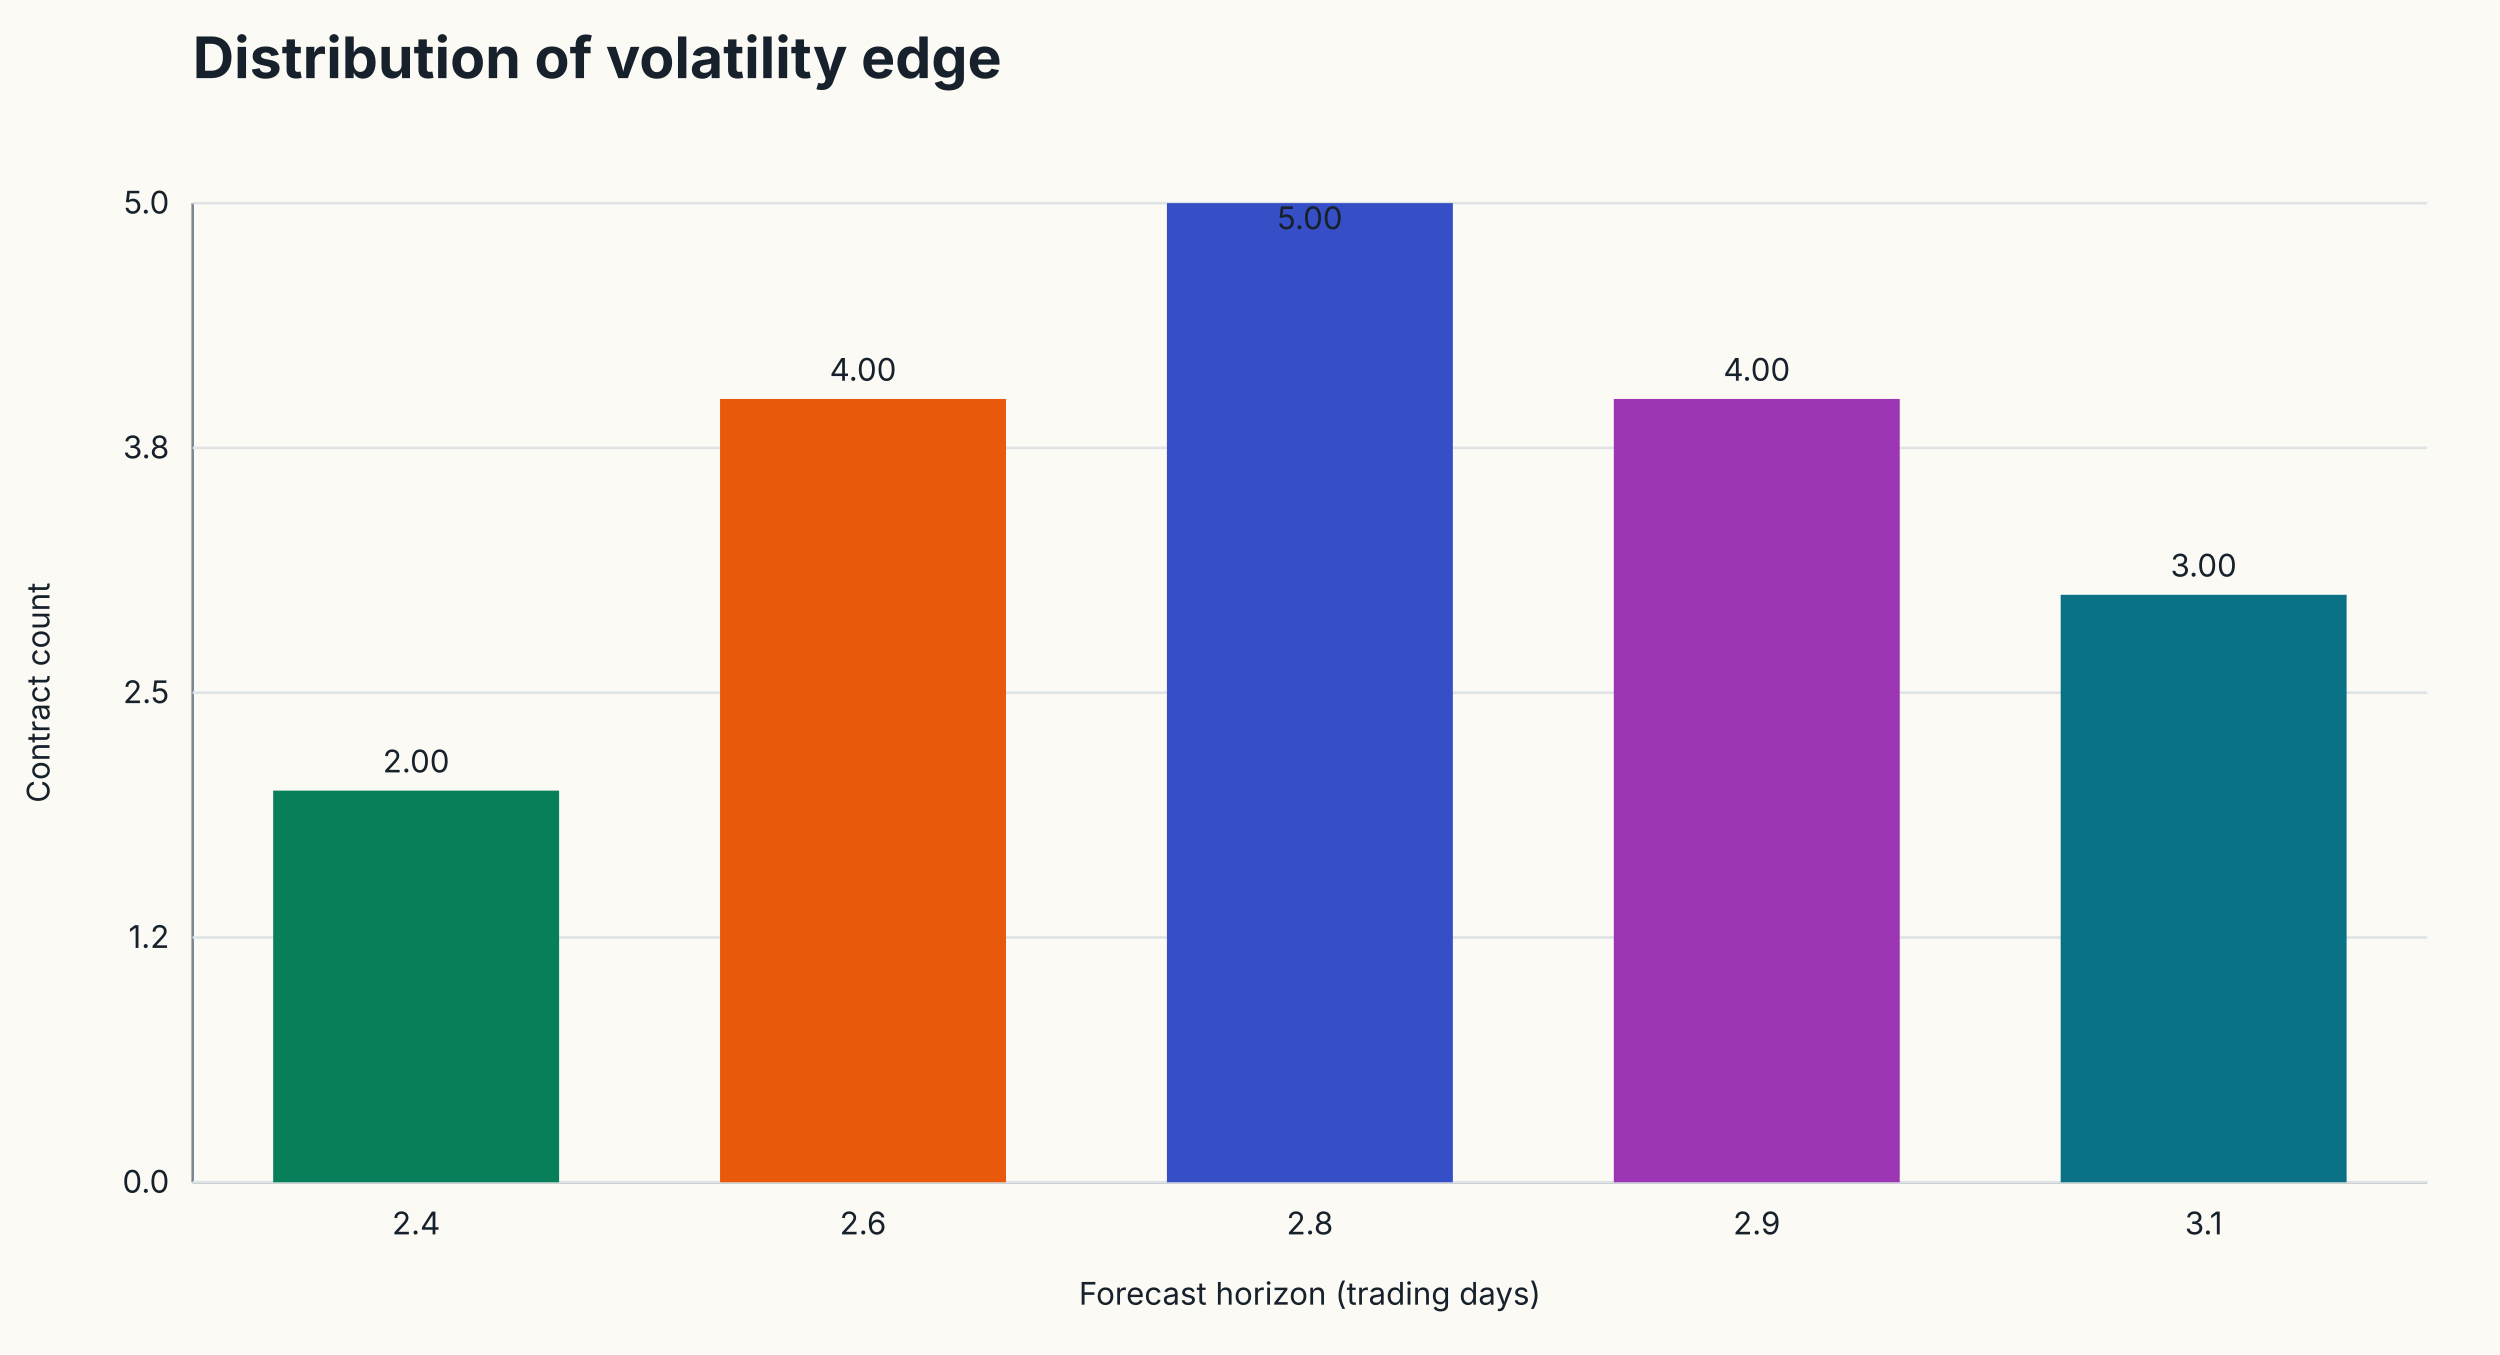
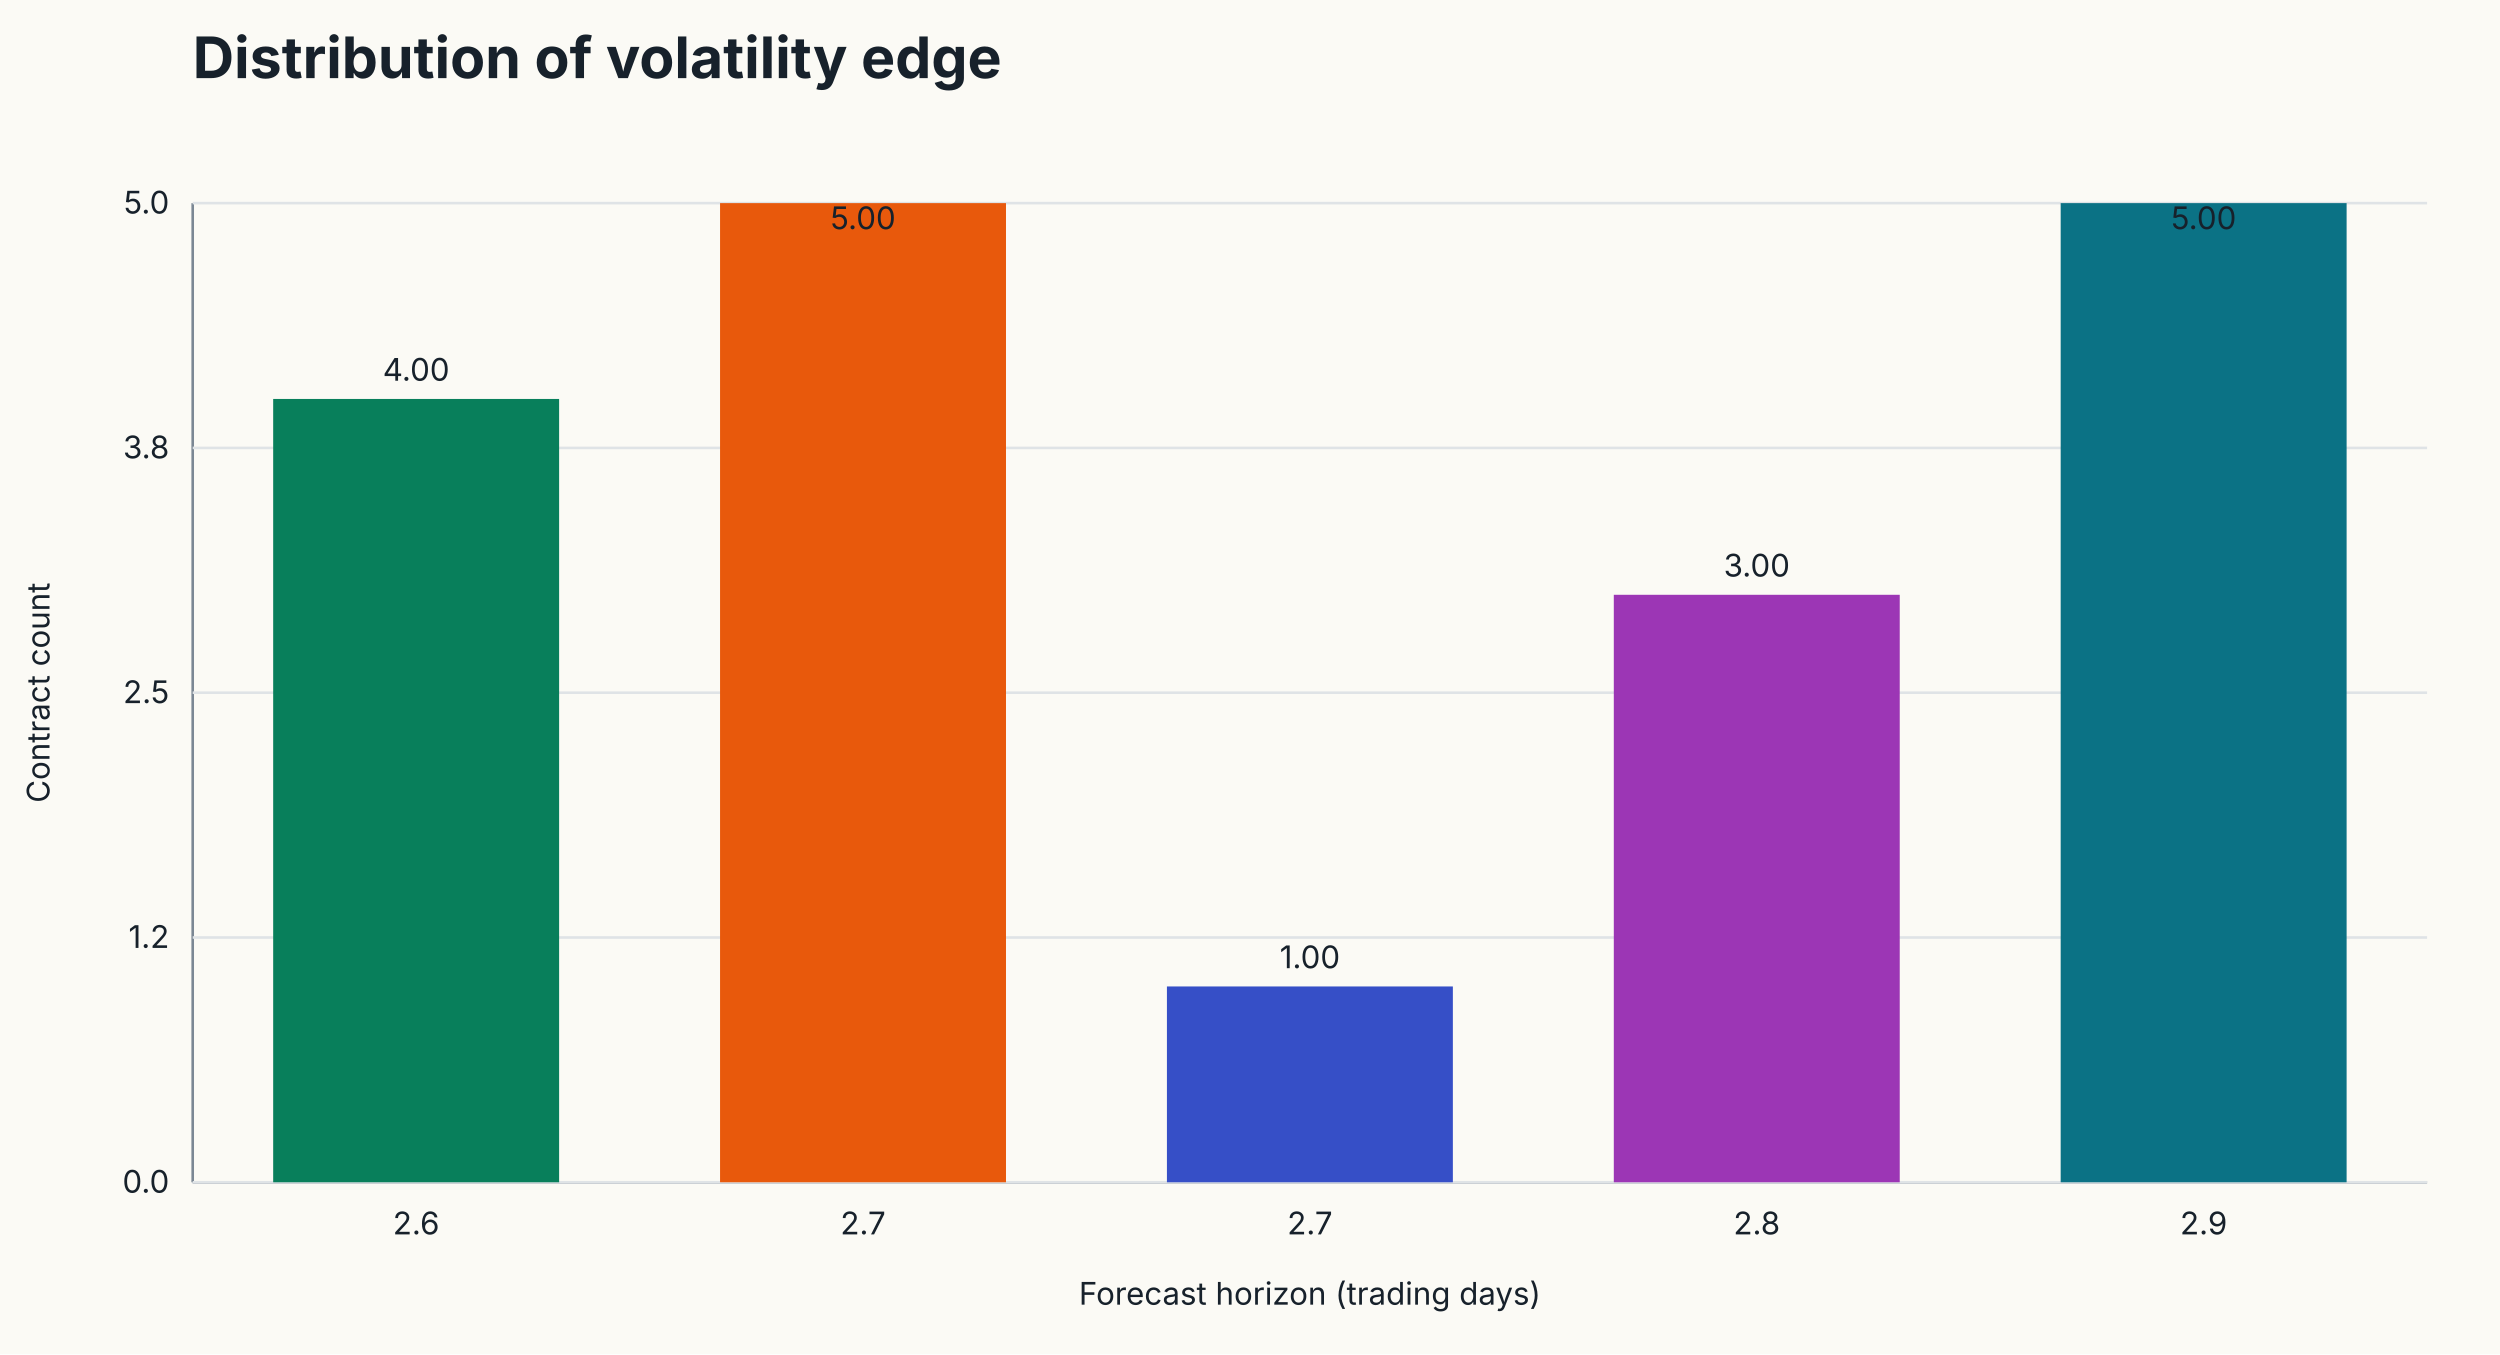
<svg xmlns="http://www.w3.org/2000/svg" width="960" height="520" viewBox="0 0 960 520">
  <rect width="100%" height="100%" fill="#fbfaf5" />
  <style>text{font-family:Inter,Segoe UI,Arial,sans-serif;fill:#17212b} .axis{stroke:#7b8794;stroke-width:1} .grid{stroke:#dfe3e6;stroke-width:1} .label{font-size:12px} .legend{font-size:13px;font-weight:600}</style>
  <text x="74" y="30" font-size="22" font-weight="700">Distribution of volatility edge</text>
  <text x="74" y="49" font-size="12" fill="#66717c" />
  <line class="axis" x1="74" y1="454" x2="932" y2="454" />
  <line class="axis" x1="74" y1="78" x2="74" y2="454" />
  <line class="grid" x1="74" y1="454.0" x2="932" y2="454.0" />
  <text class="label" x="65" y="458.0" text-anchor="end">0.0</text>
  <line class="grid" x1="74" y1="360.0" x2="932" y2="360.0" />
  <text class="label" x="65" y="364.0" text-anchor="end">1.2</text>
  <line class="grid" x1="74" y1="266.0" x2="932" y2="266.0" />
  <text class="label" x="65" y="270.0" text-anchor="end">2.5</text>
  <line class="grid" x1="74" y1="172.0" x2="932" y2="172.0" />
  <text class="label" x="65" y="176.0" text-anchor="end">3.8</text>
  <line class="grid" x1="74" y1="78.0" x2="932" y2="78.0" />
  <text class="label" x="65" y="82.0" text-anchor="end">5.0</text>
  <text class="label" x="503.0" y="501" text-anchor="middle">Forecast horizon (trading days)</text>
  <text class="label" transform="translate(19 266.0) rotate(-90)" text-anchor="middle">Contract count</text>
-   <rect x="104.9" y="303.6" width="109.8" height="150.4" fill="#087f5b" />
-   <text class="label" x="159.8" y="474" text-anchor="middle">2.4</text>
-   <text class="label" x="159.8" y="296.6" text-anchor="middle">2.00</text>
-   <rect x="276.5" y="153.2" width="109.8" height="300.8" fill="#e8590c" />
-   <text class="label" x="331.4" y="474" text-anchor="middle">2.6</text>
-   <text class="label" x="331.4" y="146.2" text-anchor="middle">4.00</text>
-   <rect x="448.1" y="78.0" width="109.8" height="376.0" fill="#364fc7" />
-   <text class="label" x="503.0" y="474" text-anchor="middle">2.8</text>
-   <text class="label" x="503.0" y="88.0" text-anchor="middle">5.00</text>
-   <rect x="619.7" y="153.2" width="109.8" height="300.8" fill="#9c36b5" />
-   <text class="label" x="674.6" y="474" text-anchor="middle">2.9</text>
-   <text class="label" x="674.6" y="146.2" text-anchor="middle">4.00</text>
-   <rect x="791.3" y="228.4" width="109.8" height="225.6" fill="#0b7285" />
-   <text class="label" x="846.2" y="474" text-anchor="middle">3.1</text>
-   <text class="label" x="846.2" y="221.4" text-anchor="middle">3.00</text>
+   <rect x="104.9" y="153.2" width="109.8" height="300.8" fill="#087f5b" />
+   <text class="label" x="159.8" y="474" text-anchor="middle">2.6</text>
+   <text class="label" x="159.8" y="146.2" text-anchor="middle">4.00</text>
+   <rect x="276.5" y="78.0" width="109.8" height="376.0" fill="#e8590c" />
+   <text class="label" x="331.4" y="474" text-anchor="middle">2.7</text>
+   <text class="label" x="331.4" y="88.0" text-anchor="middle">5.00</text>
+   <rect x="448.1" y="378.8" width="109.8" height="75.2" fill="#364fc7" />
+   <text class="label" x="503.0" y="474" text-anchor="middle">2.7</text>
+   <text class="label" x="503.0" y="371.8" text-anchor="middle">1.00</text>
+   <rect x="619.7" y="228.4" width="109.8" height="225.6" fill="#9c36b5" />
+   <text class="label" x="674.6" y="474" text-anchor="middle">2.8</text>
+   <text class="label" x="674.6" y="221.4" text-anchor="middle">3.00</text>
+   <rect x="791.3" y="78.0" width="109.8" height="376.0" fill="#0b7285" />
+   <text class="label" x="846.2" y="474" text-anchor="middle">2.9</text>
+   <text class="label" x="846.2" y="88.0" text-anchor="middle">5.00</text>
</svg>
